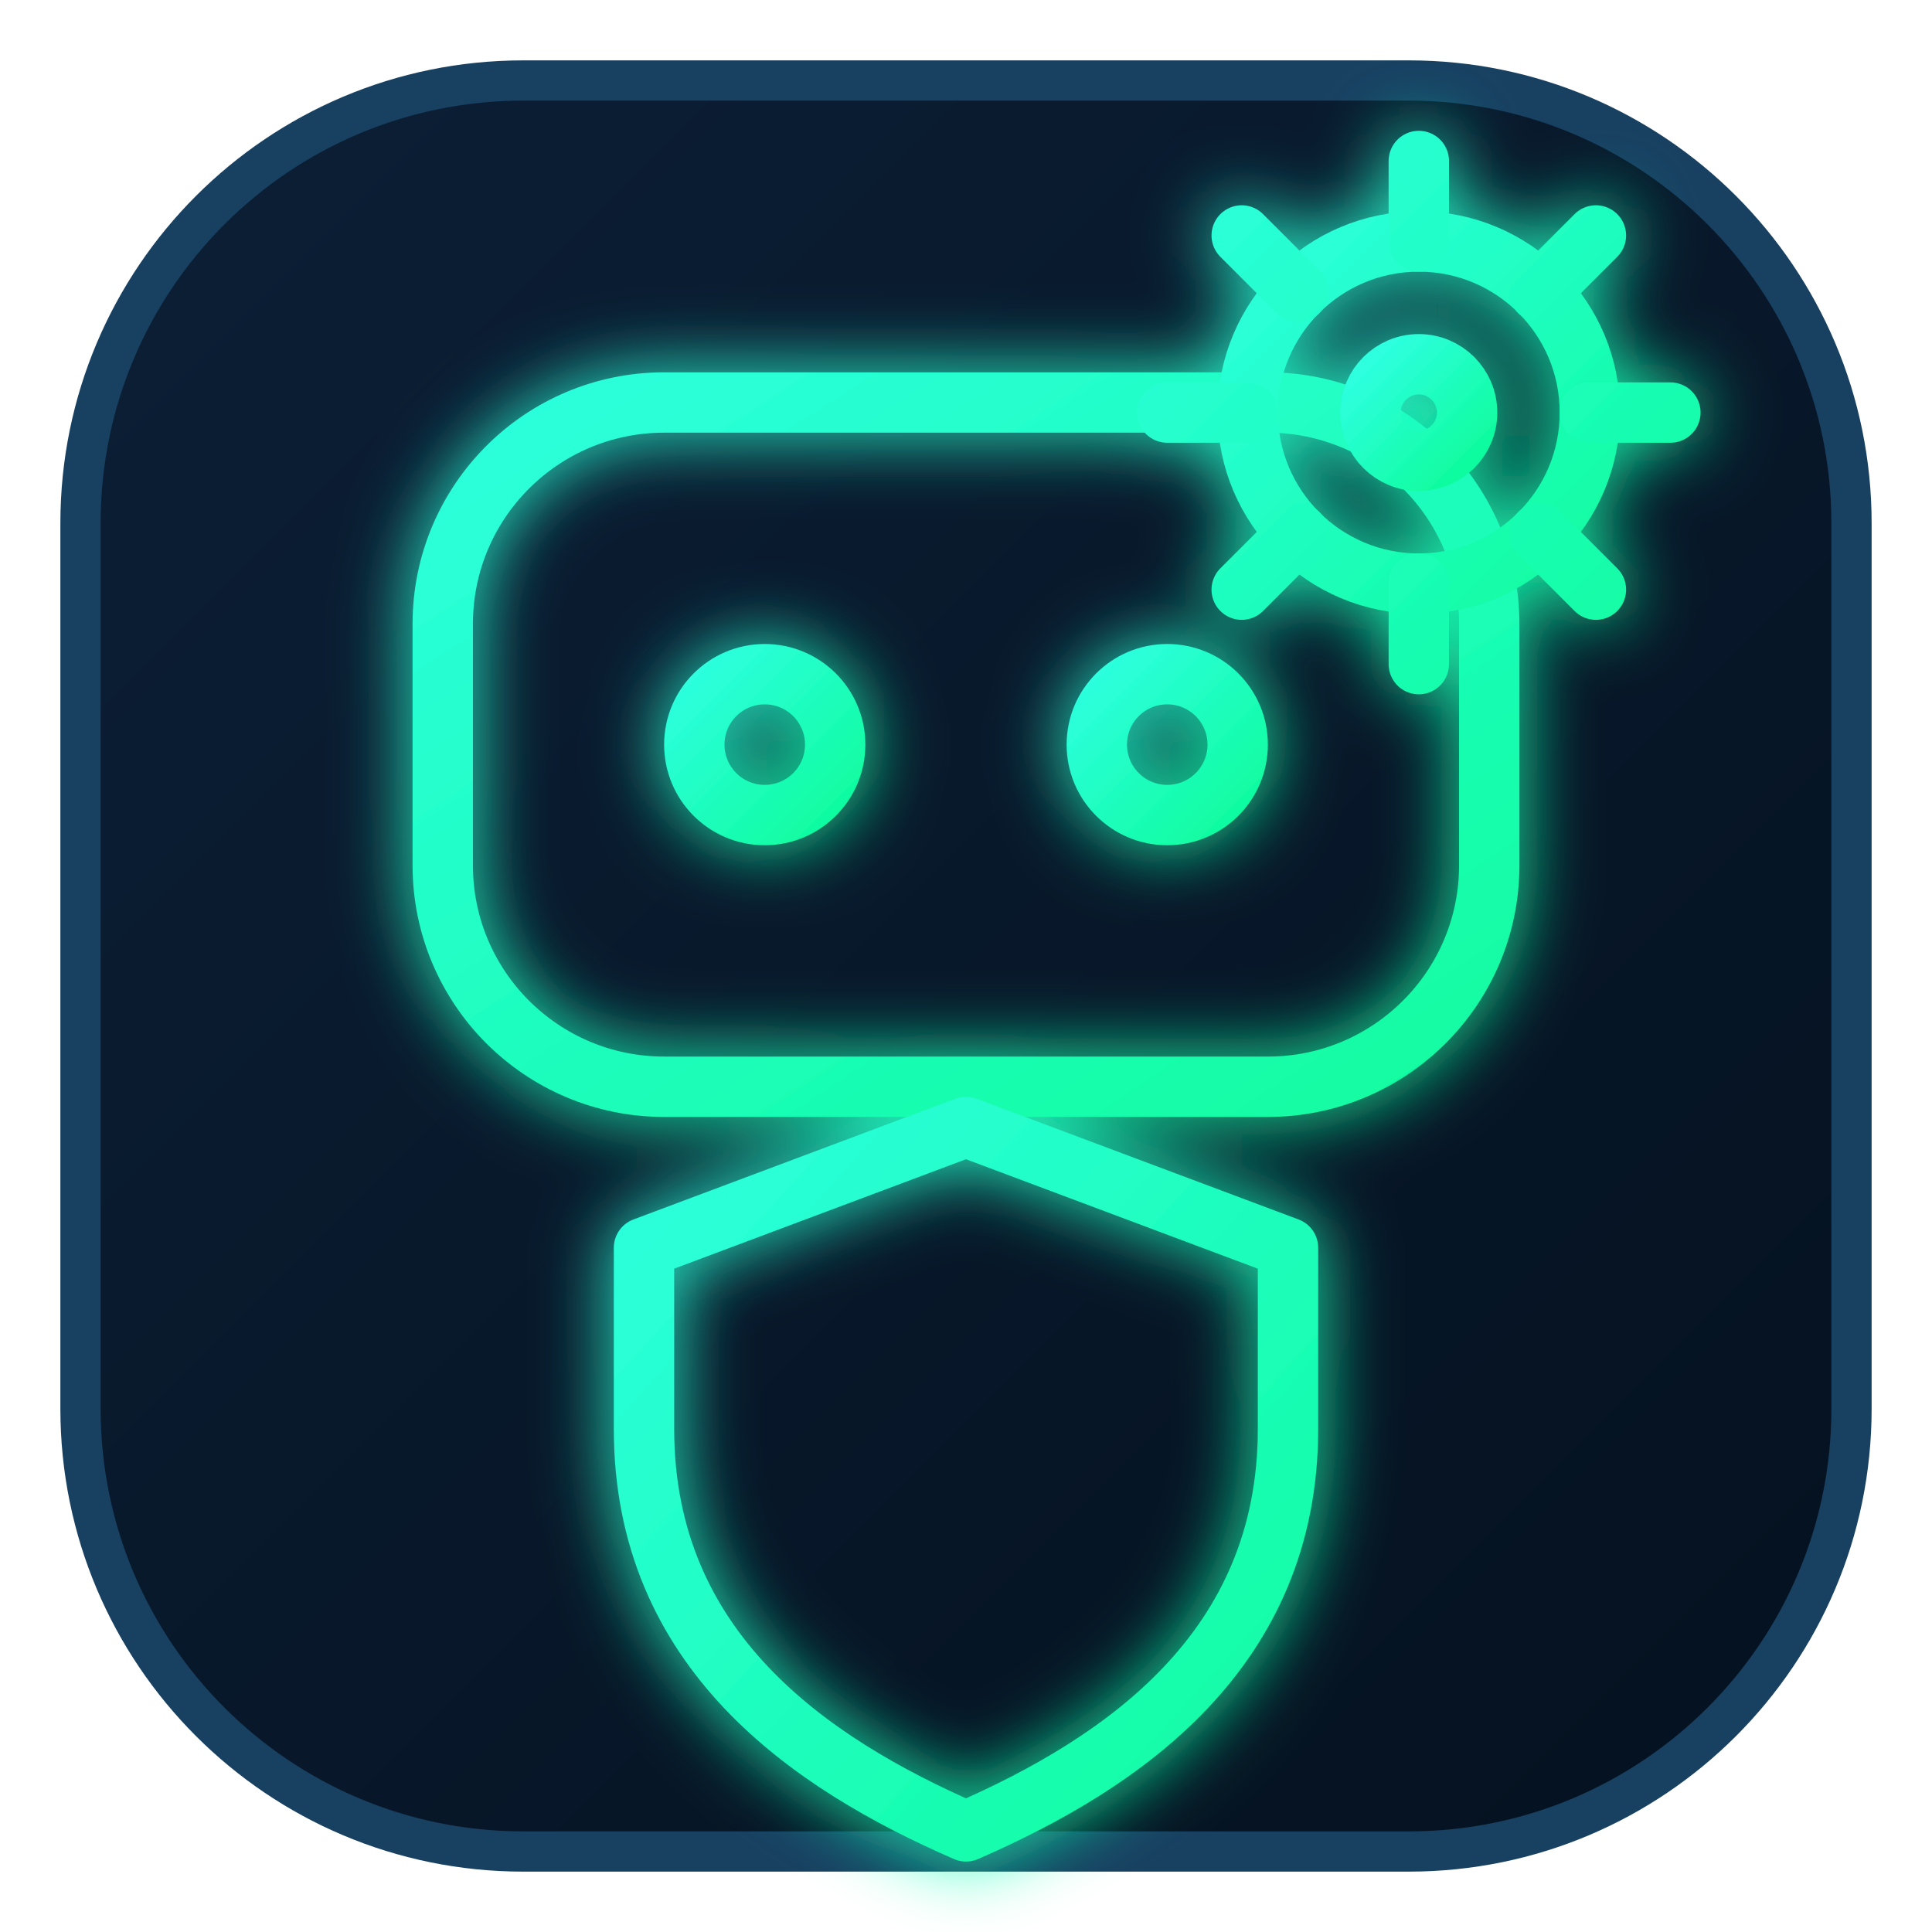
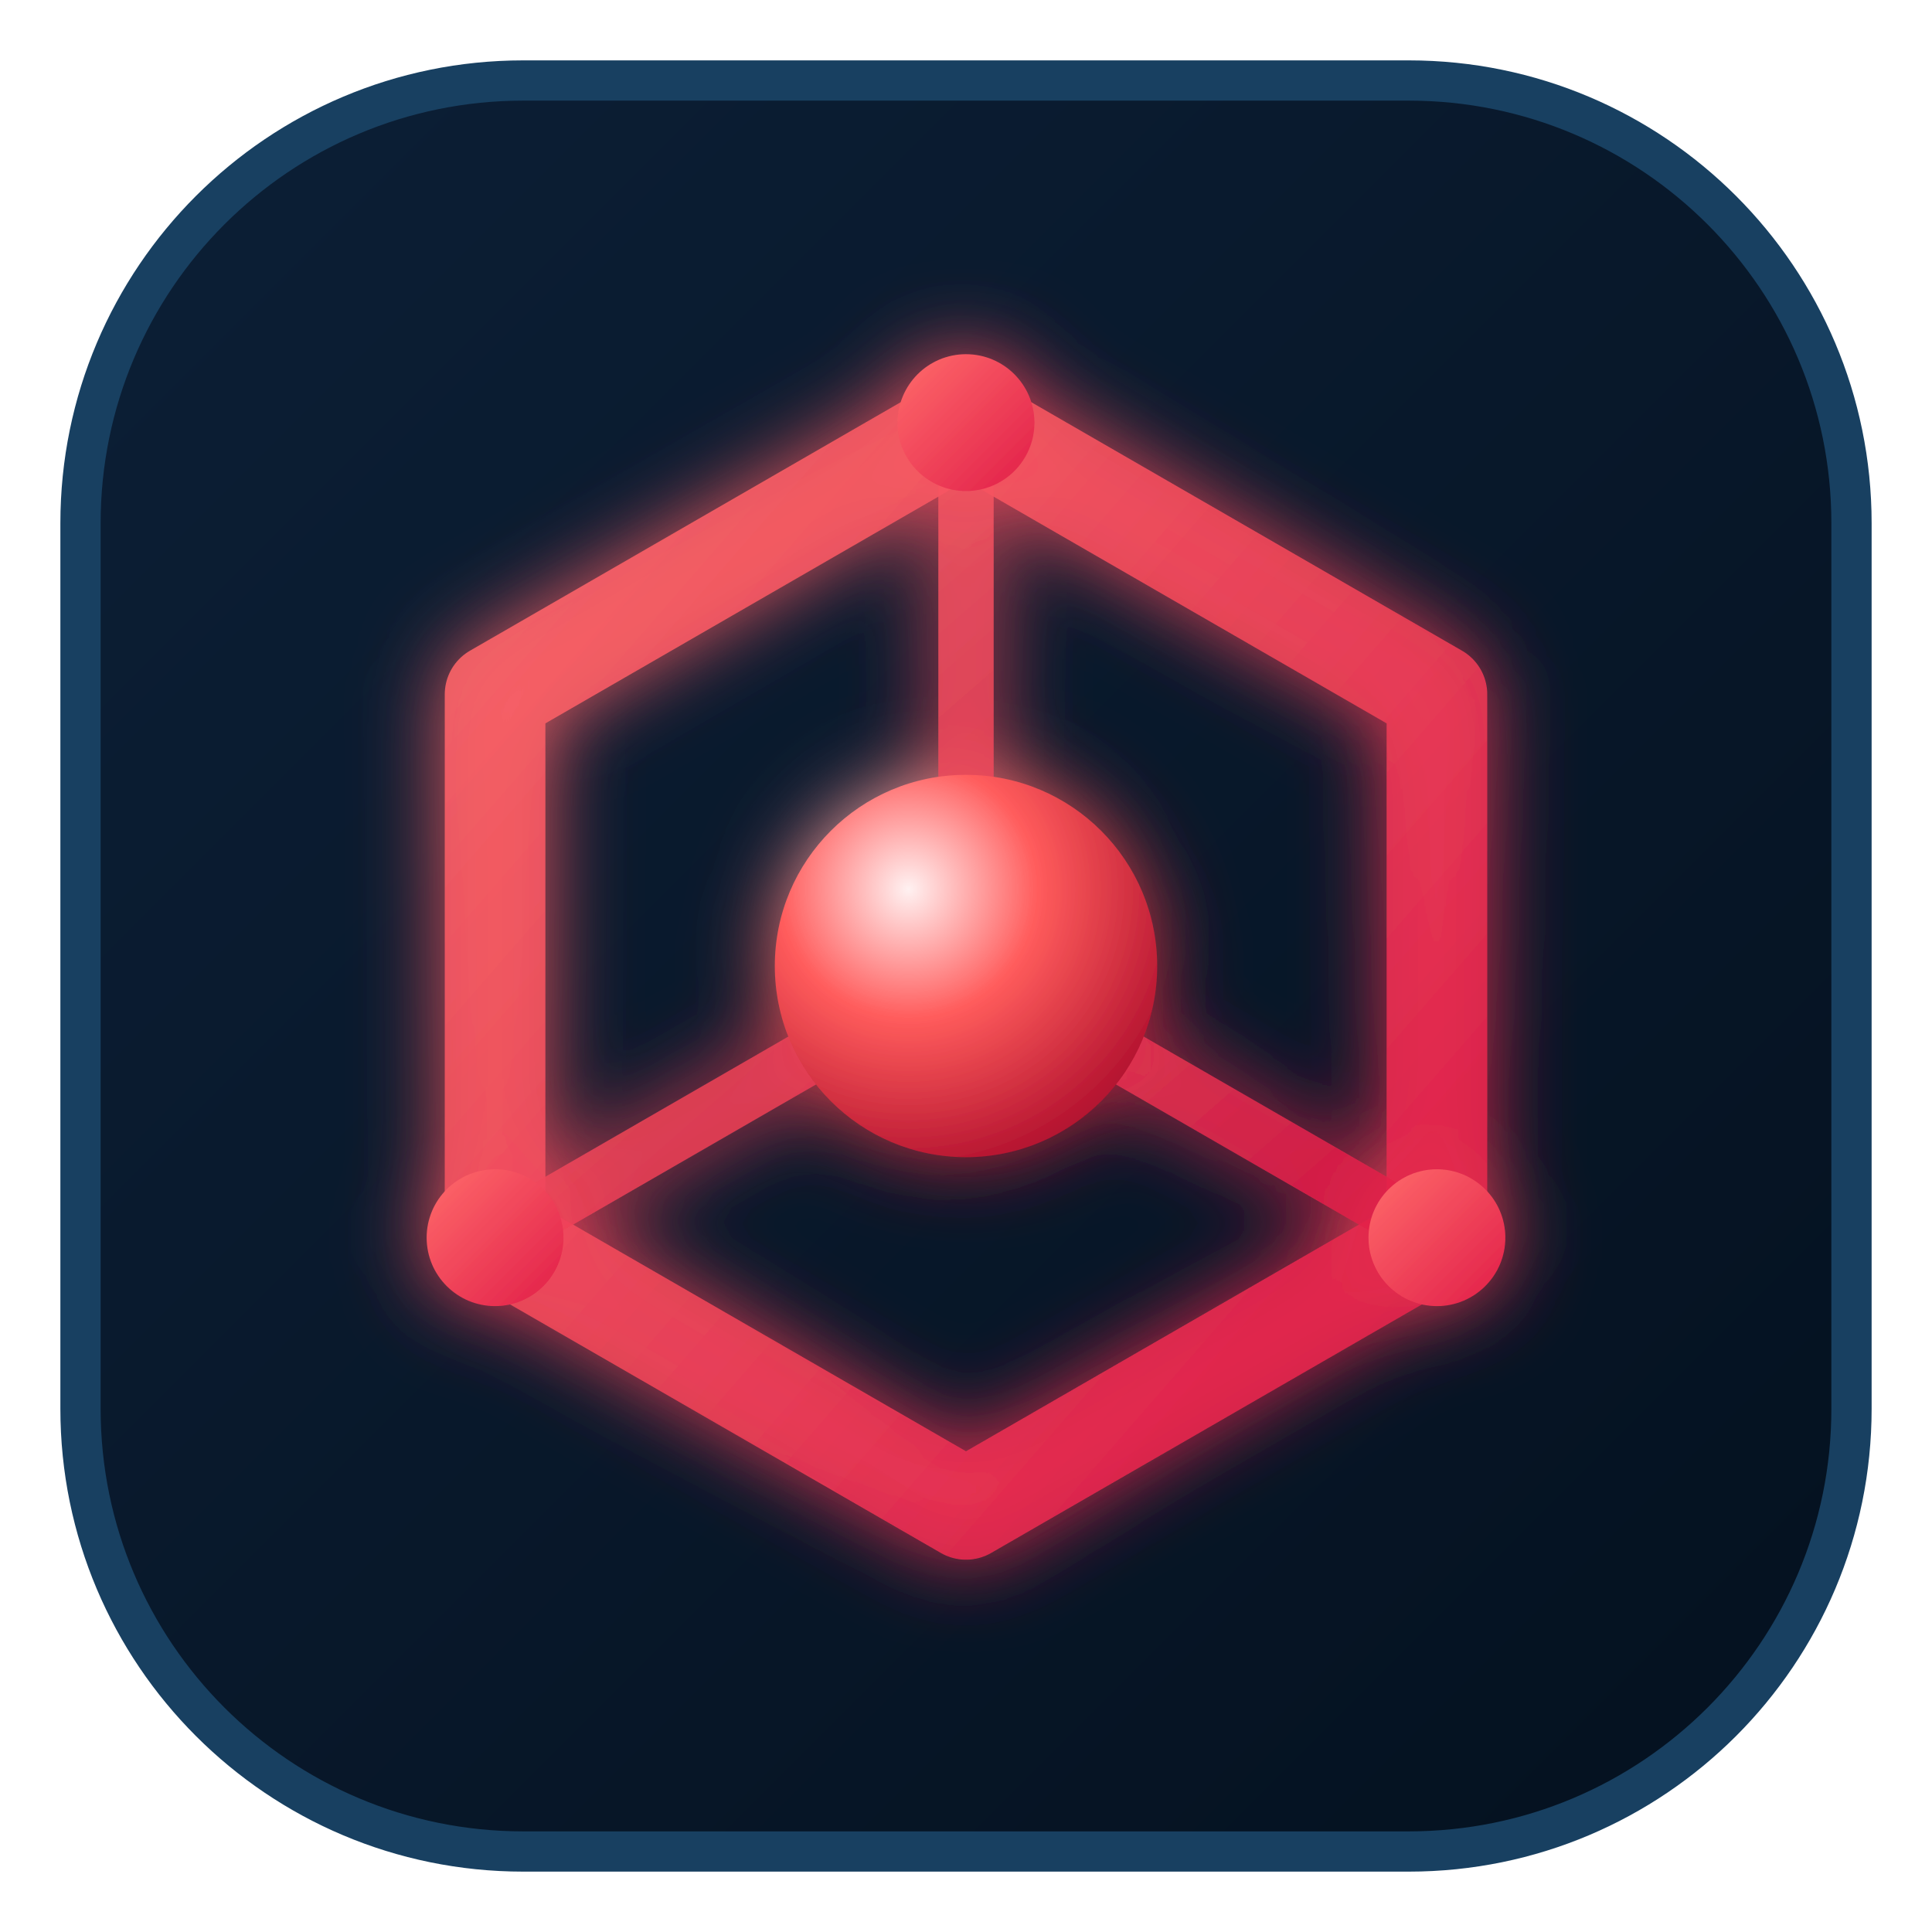
<svg xmlns="http://www.w3.org/2000/svg" viewBox="0 0 96 96" role="img" aria-label="AISOC logo">
  <defs>
    <linearGradient id="bg" x1="0%" y1="0%" x2="100%" y2="100%">
      <stop offset="0%" stop-color="#0c1f36" />
      <stop offset="100%" stop-color="#04111f" />
    </linearGradient>
    <linearGradient id="neon" x1="0%" y1="0%" x2="100%" y2="100%">
-       <stop offset="0%" stop-color="#2dffde" />
-       <stop offset="100%" stop-color="#10fca0" />
+       <stop offset="0%" stop-color="#ff6b6b" />
+       <stop offset="100%" stop-color="#e11d48" />
    </linearGradient>
-     <filter id="glow" x="-30%" y="-30%" width="160%" height="160%">
-       <feGaussianBlur stdDeviation="1.8" result="blur" />
+     <radialGradient id="core" cx="35%" cy="30%" r="75%">
+       <stop offset="0%" stop-color="#fff1f1" />
+       <stop offset="45%" stop-color="#ff5c5c" />
+       <stop offset="100%" stop-color="#b3122f" />
+     </radialGradient>
+     <filter id="glow" x="-60%" y="-60%" width="220%" height="220%">
+       <feGaussianBlur stdDeviation="2.1" result="blur" />
      <feMerge>
        <feMergeNode in="blur" />
        <feMergeNode in="SourceGraphic" />
      </feMerge>
    </filter>
  </defs>
  <rect x="4" y="4" width="88" height="88" rx="22" fill="url(#bg)" stroke="#184061" stroke-width="2" />
-   <g stroke="url(#neon)" stroke-width="3" stroke-linecap="round" stroke-linejoin="round" fill="none" filter="url(#glow)">
-     <rect x="22" y="20" width="52" height="34" rx="11" />
-     <path d="M48 14v6" />
-     <circle cx="38" cy="37" r="3.5" />
-     <circle cx="58" cy="37" r="3.5" />
-     <path d="M41 46h14" />
-     <path d="M48 56l16 6v9c0 11-8.2 16.6-16 20-7.8-3.4-16-9-16-20v-9l16-6Z" />
-     <circle cx="70.5" cy="20.5" r="8.5" />
-     <path d="M70.5 8v4M70.5 29v4M58 20.5h4M79 20.5h4M61.7 11.7l2.8 2.8M76.5 26.5l2.8 2.8M79.3 11.7l-2.8 2.8M64.5 26.5l-2.8 2.8" />
-     <circle cx="70.5" cy="20.5" r="2.4" />
+   <g filter="url(#glow)">
+     <path d="M48 21L71.4 34.5V61.5L48 75L24.6 61.5V34.5Z" fill="none" stroke="url(#neon)" stroke-width="5" stroke-linejoin="round" opacity="0.9" />
+     <path d="M48 48V21M48 48L71.4 61.5M48 48L24.6 61.5" fill="none" stroke="url(#neon)" stroke-width="2.75" stroke-linecap="round" opacity="0.85" />
+     <circle cx="48" cy="21" r="3.4" fill="url(#neon)" />
+     <circle cx="71.4" cy="61.5" r="3.4" fill="url(#neon)" />
+     <circle cx="24.6" cy="61.5" r="3.4" fill="url(#neon)" />
+     <circle cx="48" cy="48" r="9.5" fill="url(#core)" />
  </g>
</svg>
